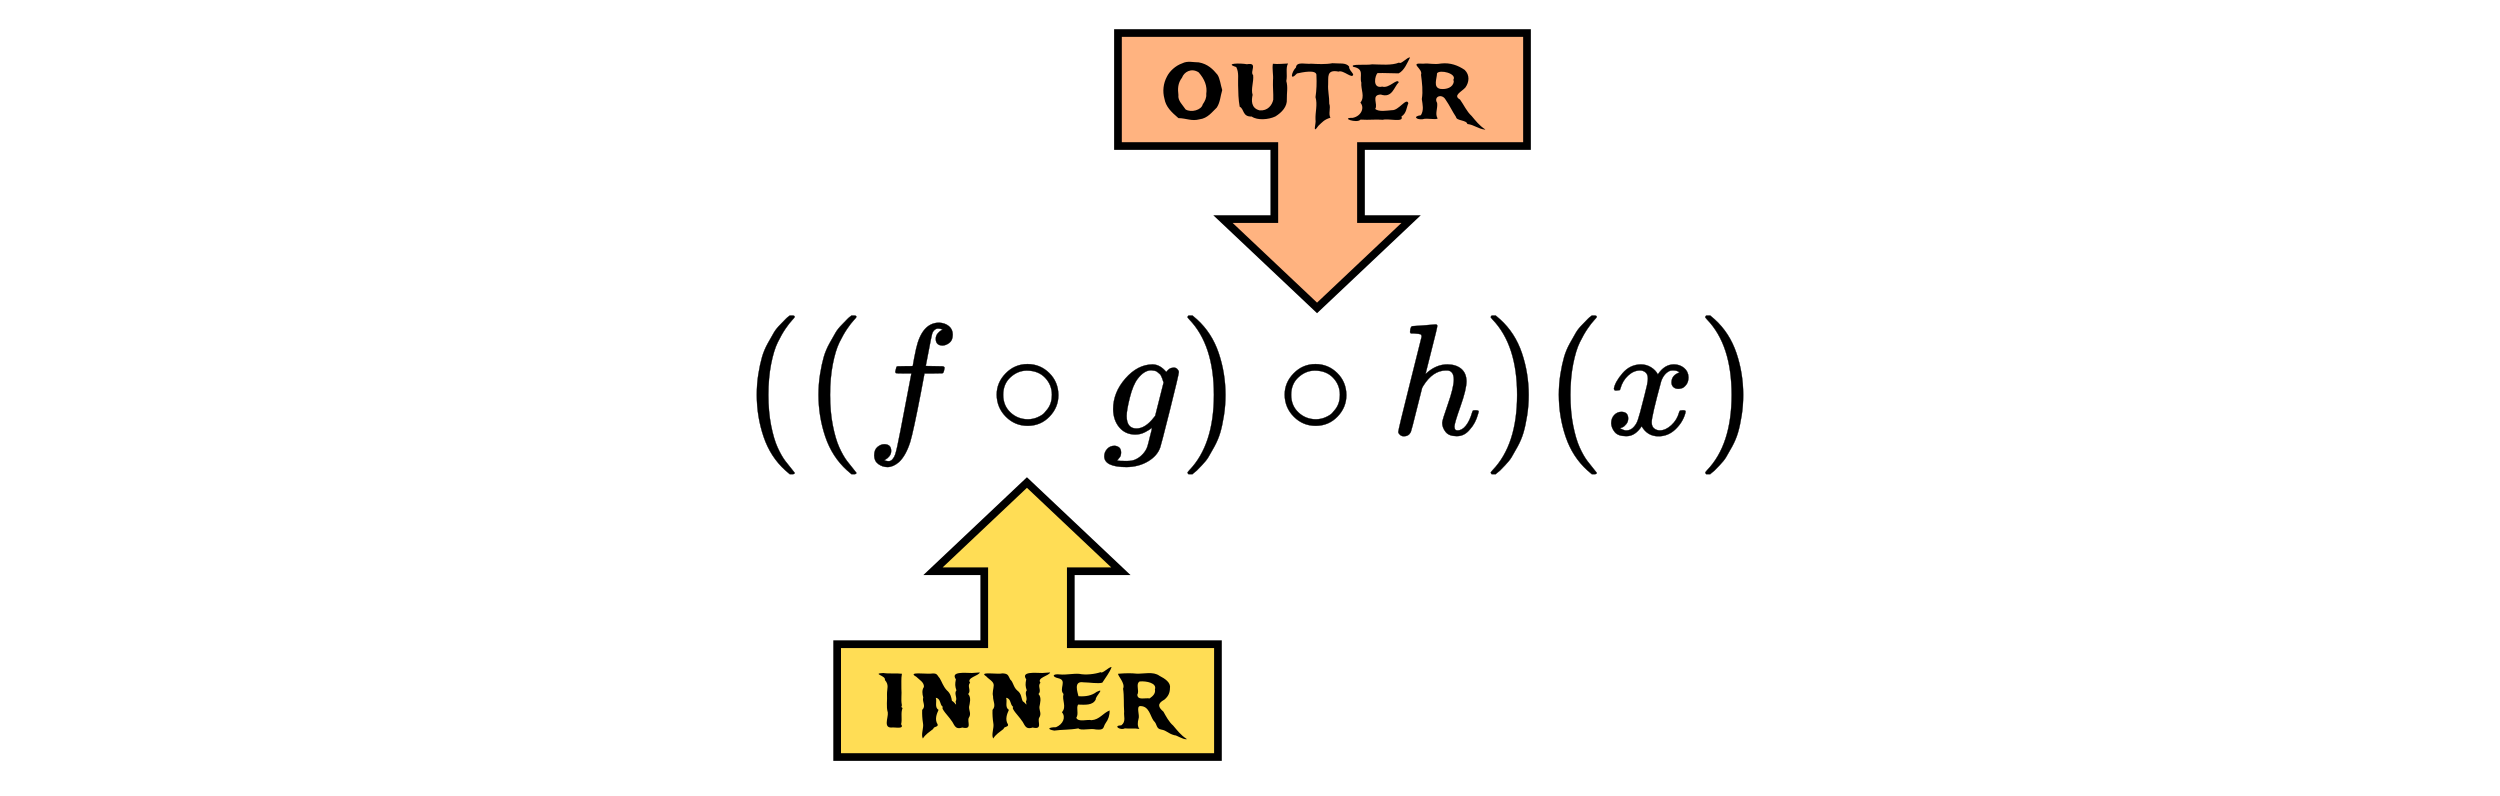
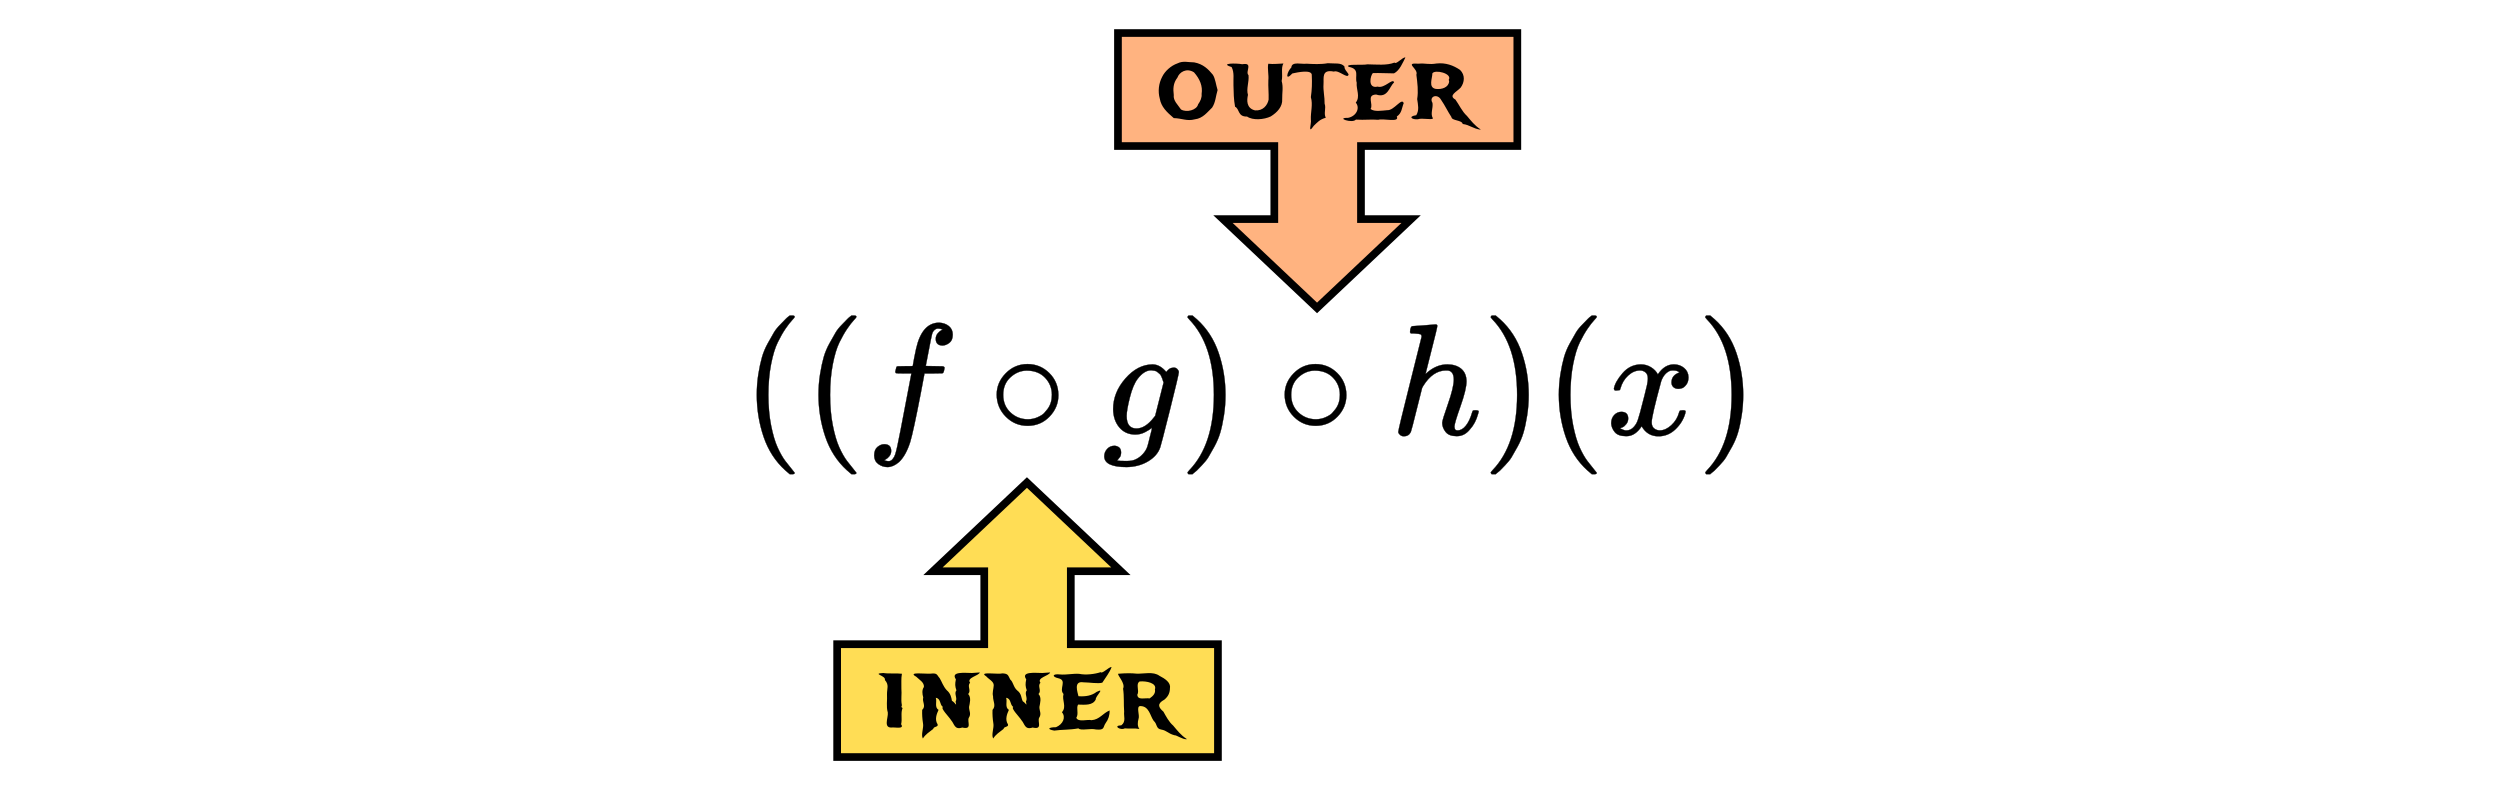
<svg xmlns="http://www.w3.org/2000/svg" width="330" height="105">
  <g style="display:inline">
-     <path d="M168.21 19.277v9.644h-6.778l12.418 11.725 12.417-11.725h-6.618v-9.644h21.915V4.362h-53.992v14.915z" style="display:inline;fill:#ffb380;fill-opacity:1;stroke:#000;stroke-width:1.017;stroke-miterlimit:4;stroke-dasharray:none" />
+     <path d="M99.896 52.123q0-1.445.209-2.744.21-1.298.482-2.24.272-.943.775-1.844.502-.9.796-1.403.293-.503.88-1.09.586-.586.69-.711.105-.126.524-.44h.356q.293 0 .293.188 0 .063-.356.44t-.859 1.11q-.502.733-1.026 1.802-.523 1.068-.88 2.89-.355 1.822-.355 4.042 0 2.22.356 4.021.356 1.801.858 2.911.503 1.11 1.027 1.802.523.69.88 1.11.355.419.355.44 0 .188-.314.188h-.335l-.586-.503q-1.97-1.78-2.87-4.44-.9-2.66-.9-5.529zm8.147 0q0-1.445.21-2.744.209-1.298.48-2.24.273-.943.776-1.844.503-.9.796-1.403.293-.503.88-1.09.586-.586.69-.711.105-.126.524-.44h.356q.293 0 .293.188 0 .063-.356.44t-.858 1.11q-.503.733-1.027 1.802-.523 1.068-.88 2.89-.355 1.822-.355 4.042 0 2.22.356 4.021.356 1.801.858 2.911.503 1.11 1.027 1.802.523.69.88 1.11.355.419.355.44 0 .188-.314.188h-.335l-.586-.503q-1.969-1.78-2.87-4.44-.9-2.66-.9-5.529zm8.671 8.629q.042 0 .125.042.084.042.23.063.147.02.252.02.272 0 .503-.272.23-.272.335-.607.21-.566.712-3.205.502-2.638.963-5.026.461-2.388.461-2.409v-.062h-.984q-.985 0-1.048-.042-.083-.063-.083-.21l.146-.586q.042-.105.168-.105.125 0 .984-.02 1.006 0 1.006-.022 0-.042.188-1.047t.251-1.215q.775-3.456 3.058-3.456.775.042 1.278.461.502.42.502 1.11 0 .754-.44 1.09-.44.334-.88.355-.92 0-.92-.88 0-.397.23-.69.23-.294.502-.44l.189-.105q-.335-.126-.628-.126-.252 0-.482.21-.23.21-.314.586-.147.608-.335 1.634-.189 1.026-.335 1.738-.147.712-.147.754 0 .042 1.152.042.942 0 1.089.021.147.021.23.126.021.084-.042.356-.062.272-.104.335-.042.105-.189.105-.146 0-1.13.02h-1.174l-.481 2.556q-1.006 5.194-1.404 6.492-.565 1.78-1.466 2.64-.775.67-1.529.67-.67 0-1.214-.398-.545-.398-.545-1.131 0-.775.44-1.131t.88-.356q.921 0 .921.88 0 .397-.23.69-.23.294-.503.44zm14.849-8.65q0-1.613 1.194-2.827 1.194-1.215 2.869-1.215 1.676 0 2.87 1.173 1.193 1.173 1.214 2.91 0 1.635-1.173 2.85-1.173 1.214-2.89 1.214-1.676 0-2.87-1.194-1.193-1.194-1.214-2.911zm3.98-3.183q-1.195 0-2.158.88-.963.879-.963 2.324 0 1.403.942 2.304.943.9 2.283.921.712 0 1.32-.272.607-.272.858-.544.251-.273.44-.524.586-.775.586-1.885 0-1.32-.9-2.262t-2.409-.942zm16.524 7.539q-.314.273-.921.587-.608.314-1.278.314-1.32 0-2.115-.942-.796-.943-.817-2.409 0-2.2 1.612-4.042 1.613-1.843 3.582-1.864.984 0 1.822 1.005l.063-.084q.042-.063.105-.125.062-.063.188-.168.126-.105.272-.147.147-.041.335-.062.294 0 .482.188.189.189.21.398 0 .314-1.194 5.069-1.194 4.754-1.257 4.859-.377 1.13-1.613 1.864-1.235.733-2.827.754-2.953 0-2.953-1.425 0-.544.377-.963.377-.419.963-.419.314 0 .587.189.272.188.293.649 0 .21-.042.398-.042.188-.147.293-.104.105-.167.21-.063.104-.147.167l-.042.042h.021q.21.063 1.257.063.796 0 1.257-.252.481-.23.9-.69.419-.462.587-.985.125-.398.335-1.299.272-1.005.272-1.173zm1.529-5.969-.084-.23q-.063-.23-.105-.314-.041-.084-.125-.293-.084-.21-.21-.294-.125-.083-.272-.23-.147-.147-.377-.188-.23-.042-.46-.063-.922 0-1.78 1.11-.63.817-1.048 2.492-.419 1.676-.419 2.43 0 1.654 1.299 1.654 1.172 0 2.303-1.466l.168-.21zm3.267-8.817.084-.021h.46l.587.503q1.969 1.78 2.87 4.44.9 2.66.9 5.529 0 1.424-.21 2.744-.209 1.32-.481 2.24-.272.922-.775 1.844-.503.921-.796 1.403-.293.482-.858 1.068-.566.587-.67.691-.105.105-.482.398l-.084.084h-.482q-.063 0-.105-.063-.042-.063-.062-.188.02-.021.23-.273 3.246-3.372 3.246-9.948 0-6.576-3.246-9.948-.21-.252-.23-.273 0-.167.104-.23zm12.713 10.43q0-1.613 1.194-2.827 1.194-1.215 2.87-1.215 1.675 0 2.869 1.173 1.194 1.173 1.214 2.91 0 1.635-1.172 2.85-1.173 1.214-2.89 1.214-1.676 0-2.87-1.194-1.194-1.194-1.215-2.911zm3.98-3.183q-1.194 0-2.158.88-.963.879-.963 2.324 0 1.403.942 2.304.943.9 2.283.921.712 0 1.32-.272.607-.272.859-.544.25-.273.44-.524.586-.775.586-1.885 0-1.32-.9-2.262-.901-.942-2.41-.942zm12.88-5.865q.021 0 1.508-.104 1.487-.105 1.53-.126.25 0 .25.188 0 .23-.754 3.163-.795 3.1-.795 3.162 0 .042.146-.104 1.278-1.131 2.723-1.131 1.13 0 1.822.565.691.566.712 1.655 0 1.068-.796 3.309t-.796 2.68q.021.294.105.399.084.104.314.104.587 0 1.09-.628.502-.628.816-1.717.063-.23.126-.273.063-.041.335-.041.419 0 .419.167 0 .021-.084.314-.335 1.236-1.068 2.032-.712.9-1.697.9h-.104q-.985 0-1.425-.565-.44-.566-.44-1.194 0-.335.755-2.471.754-2.137.775-3.205 0-1.235-.922-1.235h-.105q-1.738 0-3.016 2.052l-.146.272-.712 2.828q-.67 2.723-.775 2.974-.273.565-.922.565-.293 0-.502-.188-.21-.189-.23-.377 0-.293 1.528-6.367l1.55-6.2q0-.272-.147-.335-.146-.062-.817-.104h-.44q-.125-.126-.125-.168 0-.042.042-.398.105-.398.272-.398zm10.451-1.382.084-.021h.46l.587.503q1.969 1.78 2.87 4.44.9 2.66.9 5.529 0 1.424-.21 2.744-.209 1.32-.481 2.24-.272.922-.775 1.844-.503.921-.796 1.403-.293.482-.859 1.068-.565.587-.67.691-.104.105-.481.398l-.084.084h-.482q-.063 0-.105-.063-.042-.063-.062-.188.02-.021.23-.273 3.246-3.372 3.246-9.948 0-6.576-3.246-9.948-.21-.252-.23-.273 0-.167.104-.23zm8.88 10.451q0-1.445.21-2.744.21-1.298.482-2.24.272-.943.775-1.844.502-.9.795-1.403.294-.503.88-1.09.587-.586.691-.711.105-.126.524-.44h.356q.293 0 .293.188 0 .063-.356.44t-.859 1.11q-.502.733-1.026 1.802-.523 1.068-.88 2.89-.356 1.822-.356 4.042 0 2.22.356 4.021.357 1.801.86 2.911.502 1.11 1.025 1.802.524.69.88 1.11.356.419.356.44 0 .188-.314.188h-.335l-.587-.503q-1.968-1.78-2.869-4.44-.9-2.66-.9-5.529zm7.268-.817q.147-.88 1.131-2.031.984-1.152 2.43-1.173.733 0 1.34.377.607.377.9.942.88-1.32 2.116-1.32.775 0 1.34.462.566.46.587 1.235 0 .608-.293.985-.294.377-.566.46-.272.084-.482.084-.398 0-.649-.23t-.251-.608q0-.963 1.047-1.32-.23-.271-.838-.271-.272 0-.398.042-.796.335-1.173 1.382-1.256 4.628-1.256 5.403 0 .587.335.838t.733.251q.775 0 1.529-.69.754-.692 1.026-1.697.063-.21.126-.23.062-.021.335-.042h.084q.314 0 .314.167 0 .021-.042.23-.335 1.194-1.299 2.116-.963.921-2.24.921-1.467 0-2.22-1.32-.86 1.3-1.97 1.3h-.125q-1.026 0-1.466-.545-.44-.545-.461-1.152 0-.67.398-1.09.398-.418.942-.418.901 0 .901.88 0 .419-.251.733-.252.314-.482.419-.23.104-.272.104l-.063.021q0 .021.126.084.125.063.335.147.21.083.398.062.754 0 1.298-.942.189-.335.482-1.424.293-1.09.586-2.262.294-1.173.335-1.382.105-.566.105-.817 0-.587-.314-.838t-.712-.251q-.838 0-1.57.67-.734.67-1.027 1.717-.042.189-.105.21-.063.02-.335.042h-.293q-.126-.126-.126-.23zm12.169-9.634.083-.021h.461l.587.503q1.968 1.78 2.869 4.44.9 2.66.9 5.529 0 1.424-.209 2.744-.21 1.32-.482 2.24-.272.922-.775 1.844-.502.921-.796 1.403-.293.482-.858 1.068-.566.587-.67.691-.105.105-.482.398l-.084.084h-.481q-.063 0-.105-.063-.042-.063-.063-.188.02-.021.23-.273 3.247-3.372 3.247-9.948 0-6.576-3.247-9.948-.21-.252-.23-.273 0-.167.105-.23z" style="stroke:#000;stroke-width:.04;stroke-dasharray:none;stroke-opacity:1" />
+     <path d="M-104.68 12.385q0-1.836 1.23-3.067 1.23-1.24 3.028-1.24 1.806 0 3.037 1.24 1.23 1.24 1.23 3.067 0 2.021-1.25 3.183-1.25 1.153-3.017 1.153-1.768 0-3.018-1.172-1.24-1.182-1.24-3.164zm1.62.049q0 2.128.694 2.988.694.85 1.944.85 1.279 0 1.953-.85.683-.86.683-2.988 0-2.11-.674-3.008-.673-.899-1.962-.899-1.28 0-1.963.899-.674.888-.674 3.008zM-85.73 8.4v5.244q0 1.309.04 1.641.038.332.282.498.254.166.899.166v.45q-1.485.019-2.168.312h-.117q-.313-.537-.332-1.856-.596.928-1.368 1.397-.761.469-1.69.469-.8 0-1.415-.362-.615-.37-.85-.898-.224-.527-.224-1.592v-2.725q0-1.386-.05-1.689-.048-.313-.312-.459-.254-.146-.947-.146V8.4h2.715v5.547q0 .82.098 1.192.097.37.498.654.4.273.927.273.752 0 1.436-.488.684-.498.928-1.045.254-.557.254-1.582v-1.807q0-1.308-.03-1.591-.029-.284-.254-.489-.214-.214-.908-.214h-.205V8.4Zm8.217.45h-2.412v4.834q0 1.113.097 1.503.098.381.41.616.323.234.684.234.703 0 1.22-.8l.313.185q-.302.644-.898.976-.586.323-1.192.323-.703 0-1.24-.41-.527-.42-.664-.977-.127-.557-.127-1.953V8.85h-1.162V8.4q.8-.02 1.436-.674.634-.654.81-1.835h.313V8.4h2.412zm9.33 2.255h-5.576q-.04.577-.04.86 0 2.11.655 3.174.664 1.054 1.973 1.054 1.777 0 2.519-1.592h.469q-.313.997-1.24 1.563-.928.557-2.022.557-1.016 0-1.924-.508-.898-.518-1.474-1.455-.577-.938-.577-2.276 0-1.894 1.114-3.144 1.113-1.26 2.783-1.26 1.572 0 2.432.957.859.957.908 2.07zm-1.71-.39q.03-.225.03-.4 0-.86-.508-1.329-.498-.478-1.23-.478-1.777 0-2.12 2.207zm6.802-.596q.332-.87 1.074-1.455.752-.586 1.465-.586.644 0 1.015.4.371.4.371.82 0 .284-.195.489-.185.205-.459.205-.488 0-.742-.723-.176-.488-.527-.488-.42 0-1.006.576-.586.567-.752 1.182-.166.615-.166 1.69v1.425q0 1.28.029 1.612.04.332.283.507.244.176.87.176h.273v.45h-4.248v-.45h.205q.586 0 .83-.156.254-.166.303-.46.048-.292.048-1.679v-2.256q0-1.289-.039-1.611-.029-.332-.273-.508-.244-.185-.87-.185h-.204v-.44q.918-.107 2.402-.576.283.772.313 2.041z" aria-label="outer" style="font-size:20px;line-height:1.2;font-family:Baskerville;-inkscape-font-specification:Baskerville;text-align:center;letter-spacing:1px;text-anchor:middle;stroke:#000;stroke-width:.05;stroke-miterlimit:2" />
+     <path d="M-142.378 84.457q0-.42.293-.722.303-.303.723-.303t.713.303q.293.302.293.722 0 .43-.293.733-.293.302-.713.302t-.723-.302q-.293-.303-.293-.733zm1.885 4.082v5.576q0 1.28.04 1.612.038.332.283.508.244.175.869.175h.205v.45h-4.307v-.45h.332q.693 0 .899-.195.214-.205.244-.478.039-.284.039-1.622v-2.421q0-1.407-.137-1.72-.127-.312-.351-.39-.215-.078-.762-.078h-.264v-.45q1.738-.175 2.695-.517zm5.531 0h.264q.225.606.254 1.65.703-.83 1.475-1.24.771-.41 1.611-.41.957 0 1.562.4.616.401.791.987.176.576.176 1.69v2.5q0 1.386.05 1.689.048.303.302.459.263.146.957.146v.45h-4.092v-.45h.186q.703 0 .918-.205.214-.205.244-.478.029-.274.029-1.612v-2.578q0-.947-.098-1.347-.088-.41-.498-.723-.4-.312-1.025-.312-.713 0-1.367.43-.645.42-1.221 1.269v3.261q0 1.387.049 1.69.058.303.312.459.264.146.967.146v.45h-4.043v-.45q.674 0 .938-.136.263-.137.322-.41.068-.284.068-1.749v-2.382q0-1.397-.058-1.69-.05-.303-.313-.449-.254-.156-.957-.156v-.45q1.074-.117 2.197-.449zm11.625 0h.264q.225.606.254 1.65.703-.83 1.475-1.24.771-.41 1.611-.41.957 0 1.562.4.616.401.791.987.176.576.176 1.69v2.5q0 1.386.05 1.689.048.303.302.459.263.146.957.146v.45h-4.092v-.45h.186q.703 0 .918-.205.214-.205.244-.478.029-.274.029-1.612v-2.578q0-.947-.098-1.347-.088-.41-.498-.723-.4-.312-1.025-.312-.713 0-1.367.43-.645.42-1.221 1.269v3.261q0 1.387.049 1.69.058.303.312.459.264.146.967.146v.45h-4.043v-.45q.674 0 .938-.136.263-.137.322-.41.068-.284.068-1.749v-2.382q0-1.397-.058-1.69-.05-.303-.313-.449-.254-.156-.957-.156v-.45q1.074-.117 2.197-.449zm16.86 3.028h-5.576q-.04.576-.04.859 0 2.11.655 3.174.664 1.055 1.973 1.055 1.777 0 2.519-1.592h.469q-.313.996-1.24 1.562-.928.557-2.022.557-1.016 0-1.924-.508-.898-.518-1.474-1.455-.577-.938-.577-2.275 0-1.895 1.114-3.145 1.113-1.26 2.783-1.26 1.572 0 2.432.957.859.957.908 2.07zm-1.71-.391q.03-.225.03-.4 0-.86-.508-1.329-.498-.478-1.23-.478-1.777 0-2.12 2.207zm6.802-.596q.332-.869 1.074-1.455.752-.586 1.465-.586.644 0 1.015.4.371.401.371.821 0 .283-.195.488-.185.205-.459.205-.488 0-.742-.722-.176-.489-.527-.489-.42 0-1.006.577-.586.566-.752 1.181-.166.615-.166 1.69v1.425q0 1.28.029 1.612.04.332.283.508.244.175.87.175h.273v.45h-4.248v-.45h.205q.586 0 .83-.156.254-.166.303-.459.048-.293.048-1.68V91.86q0-1.29-.039-1.612-.029-.332-.273-.508-.244-.185-.87-.185h-.204v-.44q.918-.107 2.402-.576.283.772.313 2.041z" aria-label="inner" style="font-size:20px;line-height:1.2;font-family:Baskerville;-inkscape-font-specification:Baskerville;text-align:center;letter-spacing:1px;text-anchor:middle;stroke:#000;stroke-width:.05;stroke-miterlimit:2" />
+     <text xml:space="preserve" x="102.151" y="75.408" style="font-style:normal;font-variant:normal;font-weight:400;font-stretch:normal;font-size:20px;line-height:1.2;font-family:Baskerville;-inkscape-font-specification:Baskerville;text-align:center;letter-spacing:1px;text-anchor:middle;fill:#000;stroke:#f0f;stroke-width:1;stroke-miterlimit:2;stroke-dasharray:none" />
+   </g>
+   <g style="display:inline">
+     <path d="M168.21 19.277v9.644h-6.778l12.418 11.725 12.417-11.725h-6.618v-9.644h20.638V4.362h-52.715v14.915z" style="display:inline;fill:#ffb380;fill-opacity:1;stroke:#000;stroke-width:1.017;stroke-miterlimit:4;stroke-dasharray:none" />
    <path d="M129.922 85.034v-9.631h-6.768l12.401-11.71 12.401 11.71h-6.61v9.631h19.423V99.93h-50.265V85.034Z" style="display:inline;fill:#fd5;fill-opacity:1;stroke:#000;stroke-width:1.016;stroke-miterlimit:4;stroke-dasharray:none" />
-     <path d="M99.896 52.123q0-1.445.209-2.744.21-1.298.482-2.24.272-.943.775-1.844.502-.9.796-1.403.293-.503.88-1.09.586-.586.69-.711.105-.126.524-.44h.356q.293 0 .293.188 0 .063-.356.44t-.859 1.11q-.502.733-1.026 1.802-.523 1.068-.88 2.89-.355 1.822-.355 4.042 0 2.22.356 4.021.356 1.801.858 2.911.503 1.11 1.027 1.802.523.69.88 1.11.355.419.355.44 0 .188-.314.188h-.335l-.586-.503q-1.97-1.78-2.87-4.44-.9-2.66-.9-5.529zm8.147 0q0-1.445.21-2.744.209-1.298.48-2.24.273-.943.776-1.844.503-.9.796-1.403.293-.503.88-1.09.586-.586.69-.711.105-.126.524-.44h.356q.293 0 .293.188 0 .063-.356.44t-.858 1.11q-.503.733-1.027 1.802-.523 1.068-.88 2.89-.355 1.822-.355 4.042 0 2.22.356 4.021.356 1.801.858 2.911.503 1.11 1.027 1.802.523.69.88 1.11.355.419.355.44 0 .188-.314.188h-.335l-.586-.503q-1.969-1.78-2.87-4.44-.9-2.66-.9-5.529zm8.671 8.629q.042 0 .125.042.084.042.23.063.147.02.252.02.272 0 .503-.272.23-.272.335-.607.21-.566.712-3.205.502-2.638.963-5.026.461-2.388.461-2.409v-.062h-.984q-.985 0-1.048-.042-.083-.063-.083-.21l.146-.586q.042-.105.168-.105.125 0 .984-.02 1.006 0 1.006-.022 0-.042.188-1.047t.251-1.215q.775-3.456 3.058-3.456.775.042 1.278.461.502.42.502 1.11 0 .754-.44 1.09-.44.334-.88.355-.92 0-.92-.88 0-.397.23-.69.23-.294.502-.44l.189-.105q-.335-.126-.628-.126-.252 0-.482.21-.23.21-.314.586-.147.608-.335 1.634-.189 1.026-.335 1.738-.147.712-.147.754 0 .042 1.152.042.942 0 1.089.021.147.021.23.126.021.084-.042.356-.062.272-.104.335-.042.105-.189.105-.146 0-1.13.02h-1.174l-.481 2.556q-1.006 5.194-1.404 6.492-.565 1.78-1.466 2.64-.775.67-1.529.67-.67 0-1.214-.398-.545-.398-.545-1.131 0-.775.44-1.131t.88-.356q.921 0 .921.88 0 .397-.23.69-.23.294-.503.44zm14.849-8.65q0-1.613 1.194-2.827 1.194-1.215 2.869-1.215 1.676 0 2.87 1.173 1.193 1.173 1.214 2.91 0 1.635-1.173 2.85-1.173 1.214-2.89 1.214-1.676 0-2.87-1.194-1.193-1.194-1.214-2.911zm3.98-3.183q-1.195 0-2.158.88-.963.879-.963 2.324 0 1.403.942 2.304.943.9 2.283.921.712 0 1.32-.272.607-.272.858-.544.251-.273.44-.524.586-.775.586-1.885 0-1.32-.9-2.262t-2.409-.942zm16.524 7.539q-.314.273-.921.587-.608.314-1.278.314-1.32 0-2.115-.942-.796-.943-.817-2.409 0-2.2 1.612-4.042 1.613-1.843 3.582-1.864.984 0 1.822 1.005l.063-.084q.042-.063.105-.125.062-.063.188-.168.126-.105.272-.147.147-.041.335-.062.294 0 .482.188.189.189.21.398 0 .314-1.194 5.069-1.194 4.754-1.257 4.859-.377 1.13-1.613 1.864-1.235.733-2.827.754-2.953 0-2.953-1.425 0-.544.377-.963.377-.419.963-.419.314 0 .587.189.272.188.293.649 0 .21-.042.398-.042.188-.147.293-.104.105-.167.21-.063.104-.147.167l-.042.042h.021q.21.063 1.257.063.796 0 1.257-.252.481-.23.9-.69.419-.462.587-.985.125-.398.335-1.299.272-1.005.272-1.173zm1.529-5.969-.084-.23q-.063-.23-.105-.314-.041-.084-.125-.293-.084-.21-.21-.294-.125-.083-.272-.23-.147-.147-.377-.188-.23-.042-.46-.063-.922 0-1.78 1.11-.63.817-1.048 2.492-.419 1.676-.419 2.43 0 1.654 1.299 1.654 1.172 0 2.303-1.466l.168-.21zm3.267-8.817.084-.021h.46l.587.503q1.969 1.78 2.87 4.44.9 2.66.9 5.529 0 1.424-.21 2.744-.209 1.32-.481 2.24-.272.922-.775 1.844-.503.921-.796 1.403-.293.482-.858 1.068-.566.587-.67.691-.105.105-.482.398l-.084.084h-.482q-.063 0-.105-.063-.042-.063-.062-.188.02-.021.23-.273 3.246-3.372 3.246-9.948 0-6.576-3.246-9.948-.21-.252-.23-.273 0-.167.104-.23zm12.713 10.43q0-1.613 1.194-2.827 1.194-1.215 2.87-1.215 1.675 0 2.869 1.173 1.194 1.173 1.214 2.91 0 1.635-1.172 2.85-1.173 1.214-2.89 1.214-1.676 0-2.87-1.194-1.194-1.194-1.215-2.911zm3.98-3.183q-1.194 0-2.158.88-.963.879-.963 2.324 0 1.403.942 2.304.943.9 2.283.921.712 0 1.32-.272.607-.272.859-.544.25-.273.44-.524.586-.775.586-1.885 0-1.32-.9-2.262-.901-.942-2.41-.942zm12.88-5.865q.021 0 1.508-.104 1.487-.105 1.53-.126.25 0 .25.188 0 .23-.754 3.163-.795 3.1-.795 3.162 0 .042.146-.104 1.278-1.131 2.723-1.131 1.13 0 1.822.565.691.566.712 1.655 0 1.068-.796 3.309t-.796 2.68q.021.294.105.399.084.104.314.104.587 0 1.09-.628.502-.628.816-1.717.063-.23.126-.273.063-.041.335-.041.419 0 .419.167 0 .021-.084.314-.335 1.236-1.068 2.032-.712.9-1.697.9h-.104q-.985 0-1.425-.565-.44-.566-.44-1.194 0-.335.755-2.471.754-2.137.775-3.205 0-1.235-.922-1.235h-.105q-1.738 0-3.016 2.052l-.146.272-.712 2.828q-.67 2.723-.775 2.974-.273.565-.922.565-.293 0-.502-.188-.21-.189-.23-.377 0-.293 1.528-6.367l1.55-6.2q0-.272-.147-.335-.146-.062-.817-.104h-.44q-.125-.126-.125-.168 0-.042.042-.398.105-.398.272-.398zm10.451-1.382.084-.021h.46l.587.503q1.969 1.78 2.87 4.44.9 2.66.9 5.529 0 1.424-.21 2.744-.209 1.32-.481 2.24-.272.922-.775 1.844-.503.921-.796 1.403-.293.482-.859 1.068-.565.587-.67.691-.104.105-.481.398l-.084.084h-.482q-.063 0-.105-.063-.042-.063-.062-.188.02-.021.23-.273 3.246-3.372 3.246-9.948 0-6.576-3.246-9.948-.21-.252-.23-.273 0-.167.104-.23zm8.88 10.451q0-1.445.21-2.744.21-1.298.482-2.24.272-.943.775-1.844.502-.9.795-1.403.294-.503.88-1.09.587-.586.691-.711.105-.126.524-.44h.356q.293 0 .293.188 0 .063-.356.44t-.859 1.11q-.502.733-1.026 1.802-.523 1.068-.88 2.89-.356 1.822-.356 4.042 0 2.22.356 4.021.357 1.801.86 2.911.502 1.11 1.025 1.802.524.69.88 1.11.356.419.356.44 0 .188-.314.188h-.335l-.587-.503q-1.968-1.78-2.869-4.44-.9-2.66-.9-5.529zm7.268-.817q.147-.88 1.131-2.031.984-1.152 2.43-1.173.733 0 1.34.377.607.377.9.942.88-1.32 2.116-1.32.775 0 1.34.462.566.46.587 1.235 0 .608-.293.985-.294.377-.566.46-.272.084-.482.084-.398 0-.649-.23t-.251-.608q0-.963 1.047-1.32-.23-.271-.838-.271-.272 0-.398.042-.796.335-1.173 1.382-1.256 4.628-1.256 5.403 0 .587.335.838t.733.251q.775 0 1.529-.69.754-.692 1.026-1.697.063-.21.126-.23.062-.021.335-.042h.084q.314 0 .314.167 0 .021-.042.23-.335 1.194-1.299 2.116-.963.921-2.24.921-1.467 0-2.22-1.32-.86 1.3-1.97 1.3h-.125q-1.026 0-1.466-.545-.44-.545-.461-1.152 0-.67.398-1.09.398-.418.942-.418.901 0 .901.88 0 .419-.251.733-.252.314-.482.419-.23.104-.272.104l-.063.021q0 .021.126.084.125.063.335.147.21.083.398.062.754 0 1.298-.942.189-.335.482-1.424.293-1.09.586-2.262.294-1.173.335-1.382.105-.566.105-.817 0-.587-.314-.838t-.712-.251q-.838 0-1.57.67-.734.67-1.027 1.717-.042.189-.105.21-.063.02-.335.042h-.293q-.126-.126-.126-.23zm12.169-9.634.083-.021h.461l.587.503q1.968 1.78 2.869 4.44.9 2.66.9 5.529 0 1.424-.209 2.744-.21 1.32-.482 2.24-.272.922-.775 1.844-.502.921-.796 1.403-.293.482-.858 1.068-.566.587-.67.691-.105.105-.482.398l-.084.084h-.481q-.063 0-.105-.063-.042-.063-.063-.188.02-.021.23-.273 3.247-3.372 3.247-9.948 0-6.576-3.247-9.948-.21-.252-.23-.273 0-.167.105-.23z" style="stroke:#000;stroke-width:.04;stroke-dasharray:none;stroke-opacity:1" />
-     <path d="M161.334 11.888c-.258.844-.249 1.586-.72 2.313-.62.58-1.195 1.42-2.285 1.55-1.039.278-1.697-.137-2.778-.16-.951-.812-1.66-1.499-1.845-2.56a3.95 3.95 0 0 1 .325-2.912c.345-.713 1.136-1.454 2.017-1.757.725-.371 1.456-.126 2.193-.129 1.19.212 1.882.917 2.46 1.624.338.489.427 1.404.633 2.03zm-2.11.516c.165-1.027-.224-1.974-1.001-2.854-.995-.641-1.95-.01-2.193.695-.573.742-.578 1.498-.479 2.295-.1.749.554 1.303.95 1.907.74.452 2.093.078 2.258-.668.307-.43.518-.897.466-1.375zm10.797-4.023c-.35.606-.052 1.481-.228 2.313.237.827.048 1.581.07 2.387.071.981-.654 1.758-1.512 2.289-.894.428-2.379.546-3.129.012-1.248.05-.975-1.03-1.582-1.292-.181-.992-.188-1.875-.21-2.842-.039-.811.14-1.661-.247-2.4-1.668-.514.604-.53 1.406-.369 1.521-.272.341 1.003.827 1.44.096.925-.322 1.806-.07 2.608-.157.662-.244 1.765.931 2.043 1.056.088 1.647-.69 1.793-1.415.03-.874-.073-1.704-.035-2.56.074-.698-.14-1.49-.013-2.18.684.085 1.49-.024 2-.034zm8.6 1.415c-.04.75-1.304-.618-1.934-.345-1.663-.335-1.31.843-1.371 1.661-.062.869.166 1.677.145 2.569.23.601-.15 1.287.154 1.861-.815.226-1.105.616-1.582 1.058-.865 1.252-.263-.343-.387-.812-.048-.979.295-1.974 0-2.965.143-.954.17-1.875.123-2.843.109-.887-1.962-.412-2.566-.283-1.047 1.124-.684-.268-.133-.793.046-.848 1.41-.388 1.987-.496.853.048 1.916.104 2.821-.064.939.086 1.76-.118 2.206.437-.023.408.301.62.537 1.015zm7.509-2.215c-.347.669-.753 1.727-1.512 2.104-.677.005-2.002-.072-2.777-.037-.333.26-.75 2.103.615 1.784.923.292 1.977-1.174 2.18-.566-.628.573-.835 2.134-2.373 1.612-1.34.046-.312 1.293-.739 1.907.5.407 1.537.212 2.198.16.91.077 1.934-1.731 2.18-.923-.264.617-.228 1.313-.915 1.76.416.843-1.746.216-2.449.43-1.019-.085-1.715.054-2.947-.024-.475.547-2.759-.253-1.02-.234 1.127-.234 1.584-1.346 1.002-2.005.637-.803.035-1.738.123-2.646-.276-.85.465-1.793-1.055-2.08-.564-.43 1.806-.182 2.479-.332 1.144.018 2.57.177 3.568-.233.215.315 1.047-.73 1.442-.677zm9.918 9.536c-1.006-.128-1.42-.632-2.356-.75-.113-.548-1.452-.403-1.494-.923-.48-.712-.834-1.508-1.371-2.277-.483-.873-1.636-.431-1.125.419.103.739-.328 1.439.07 2.054-.278.225-1.434-.103-1.986.099-.815.088-1.348-.378-.229-.53.422-.692.224-1.392.123-2.128.174-1.07.029-2.148-.105-3.211.314-.826-1.704-1.615.281-1.465.963-.083 1.331.153 2.39-.024 1.191-.131 2.223.251 3.095.849.7.686.591 1.634.087 2.325-.515.576-1.686 1.041-.703 1.588.495.683.867 1.561 1.53 2.165.53.63 1.015 1.267 1.775 1.76zm-4.202-6.583c.514-.847-1.839-1.394-2.162-.849.01.63-.577 1.87.449 2.049.783.103 1.7-.185 1.766-.99l-.053-.21z" style="font-size:18px;line-height:1.2;font-family:&quot;Metal Mania&quot;;-inkscape-font-specification:&quot;Metal Mania&quot;;text-align:center;letter-spacing:.9px;text-anchor:middle;stroke-width:.9;stroke-miterlimit:2" />
-     <path d="M119.14 93.462c-.282.668-.011 1.435-.193 2.14.483.683-.853.387-1.09.42-1.352.185-.58-1.281-.667-1.97-.236-.81-.051-1.607-.106-2.436-.009-.732.307-1.201-.281-1.858.191-.582-1.794-.831-.21-.923.727.122 1.74.008 2.46.099-.124.686-.048 1.212-.07 1.956.072.75-.077 1.425.052 2.117.086.173-.21.271.106.455zm10.2-4.7c-.151.461-1.797.682-1.284 1.365-.448.435.208 1.045-.263 1.477.447.469.21 1.227.123 1.709-.014.53.323.9-.036 1.44-.252.498.517 1.605-.861 1.28-1.042.349-1.038-.488-1.459-.947-.28-.466-1.454-1.605-1.09-1.76-.477-.321-.243-1.113-.949-1.218.19.467-.202 1.27.37 1.587-.24.534-.552 1.279-.124 1.92.106.398-.541.24-.58.603-.561.451-1.003.686-1.37 1.267-.29-.515.149-1.405.017-2.03a8.804 8.804 0 0 1-.106-1.747c.554-.53-.034-1.033.14-1.65-.135-.457-.192-.985.089-1.377.05-.62-.61-.951-1.015-1.354-1.275-.698 1.328-.341 1.894-.406.943-.117.817.19 1.195.59.312.504.443 1.047.936 1.594.52.433.608.955.686 1.394.492.283.662.906.488.101.285-.463-.25-1.046.105-1.476-.19-.552-.193-.832-.07-1.452-.74-1.082 1.216-.839 2.127-.837.344-.02.697-.044 1.037-.074zm9.284 0c-.15.461-1.796.682-1.283 1.365-.448.435.208 1.045-.264 1.477.448.469.211 1.227.124 1.709-.014.53.323.9-.036 1.44-.252.498.517 1.605-.86 1.28-1.043.349-1.039-.488-1.46-.947-.28-.466-1.454-1.605-1.09-1.76-.477-.321-.243-1.113-.949-1.218.19.467-.202 1.27.37 1.587-.24.534-.552 1.28-.124 1.92.106.398-.541.24-.58.603-.561.451-1.003.686-1.37 1.267-.29-.515.149-1.405.017-2.03a8.807 8.807 0 0 1-.106-1.747c.51-.566.046-1.129.07-1.797-.133-.462.072-.992.089-1.44.025-.523-.656-.799-1.002-1.205-1.105-.674 1.605-.207 2.162-.382.773.042.722.262 1.02.812.423.352.396 1 .931 1.452.584.437.493.967.72 1.415.472.297.572.785.422.037.285-.463-.25-1.046.106-1.476-.191-.552-.193-.832-.07-1.452-.74-1.082 1.215-.838 2.127-.837.343-.02.697-.044 1.036-.074zm8.107-.714c-.246.712-.774 1.35-1.226 2.064-.563.166-1.697-.041-2.5-.046-1.349-.216-.748 1.328-.65 1.833.928.073 1.763-.075 2.39-.566 1.208-.598-.161.55-.106.996-.392.804-1.386.703-2.338.677-.268.498.123 1.18-.228 1.748.278.622 1.462.164 2.008.31 1.077-.08 1.507-.936 2.386-1.283a2.59 2.59 0 0 1-.527 1.674c-.373.529-.075.957-1.27.837-.716-.194-2.013.207-2.316-.148-1.12.212-2.192.15-3.199.295-1.107-.198-.639-.457.229-.446.94-.385 1.343-1.33.79-1.978.665-.738-.03-1.575.211-2.411-.666-.669.548-1.8-.685-2.074-.89-.194-.787-.63.246-.501.783.076 1.755-.147 2.514-.08.864.181 2.075.036 2.83-.225.203.274 1.08-.714 1.441-.676zm9.918 9.536c-.568.032-1.36-.572-1.617-.53-.885-.236-.975-.616-1.74-.75-.746-.121-.493-.713-1.011-1.163-.466-.646-.586-1.907-1.714-1.938-.662-.059-.085 1.222-.281 1.686-.124.427-.168.975.11 1.332-.692-.123-1.26-.004-1.92-.077-.58.305-1.64-.359-.458-.406.656-.497.286-1.195.37-1.796-.082-1.006.013-2.027-.141-3.04.332-.71-.758-1.744-.65-1.968 1.091-.087 1.743-.083 2.447-.012.925.04 2.18-.323 3.002.283.732.372 1.51.896 1.388 1.598 0 .604-.189 1.096-.738 1.552-.983.528-.807 1-.123 1.587.32.577.732 1.365 1.283 1.833.534.63 1.014 1.267 1.776 1.76zM152.448 91c.299-.831-1.114-1.134-2.022-1.046-.557.369.015 1.21-.299 1.735.015.809 1.087.39 1.618.504.483-.319.817-.71.703-1.193z" aria-label="inner" style="-inkscape-font-specification:&quot;Metal Mania&quot;;stroke-width:.9;stroke-miterlimit:2" />
+     <path d="M160.722 11.888c-.258.844-.25 1.586-.72 2.313-.621.58-1.196 1.42-2.286 1.55-1.038.278-1.697-.137-2.777-.16-.952-.812-1.66-1.499-1.846-2.56a3.95 3.95 0 0 1 .325-2.912c.346-.713 1.137-1.454 2.017-1.757.726-.371 1.457-.126 2.193-.129 1.19.212 1.883.917 2.461 1.624.337.489.427 1.404.633 2.03zm-2.11.516c.165-1.027-.224-1.974-1.002-2.854-.995-.641-1.95-.01-2.192.695-.574.742-.579 1.498-.48 2.295-.1.749.554 1.303.95 1.907.74.452 2.093.078 2.259-.668.307-.43.517-.897.465-1.375zm10.797-4.023c-.35.606-.052 1.481-.229 2.313.238.827.049 1.581.07 2.387.071.981-.653 1.758-1.511 2.289-.895.428-2.38.546-3.13.012-1.248.05-.974-1.03-1.581-1.292-.182-.992-.189-1.875-.211-2.842-.038-.811.14-1.661-.246-2.4-1.669-.514.604-.53 1.406-.369 1.52-.272.34 1.003.826 1.44.097.925-.322 1.806-.07 2.608-.156.662-.244 1.765.932 2.043 1.056.088 1.646-.69 1.792-1.415.03-.874-.072-1.704-.035-2.56.075-.698-.14-1.49-.013-2.18.685.085 1.49-.024 2-.034zm8.6 1.415c-.04.75-1.305-.618-1.935-.345-1.663-.335-1.31.843-1.37 1.661-.063.869.165 1.677.144 2.569.23.601-.15 1.287.154 1.861-.815.226-1.104.616-1.582 1.058-.864 1.252-.263-.343-.387-.812-.048-.979.296-1.974 0-2.965.143-.954.17-1.875.123-2.843.11-.887-1.962-.412-2.566-.283-1.046 1.124-.683-.268-.132-.793.046-.848 1.409-.388 1.987-.496.853.048 1.916.104 2.82-.064.94.086 1.76-.118 2.207.437-.024.408.3.62.536 1.015zm7.508-2.215c-.346.669-.753 1.727-1.511 2.104-.678.005-2.003-.072-2.778-.037-.332.26-.75 2.103.616 1.784.922.292 1.977-1.174 2.18-.566-.629.573-.835 2.134-2.374 1.612-1.34.046-.312 1.293-.738 1.907.5.407 1.536.212 2.197.16.91.077 1.934-1.731 2.18-.923-.263.617-.227 1.313-.914 1.76.415.843-1.746.216-2.45.43-1.018-.085-1.715.054-2.947-.024-.474.547-2.758-.253-1.02-.234 1.127-.234 1.585-1.346 1.003-2.005.636-.803.035-1.738.123-2.646-.276-.85.465-1.793-1.055-2.08-.565-.43 1.806-.182 2.478-.332 1.144.018 2.57.177 3.569-.233.214.315 1.046-.73 1.441-.677zm9.918 9.536c-1.006-.128-1.42-.632-2.355-.75-.114-.548-1.452-.403-1.495-.923-.48-.712-.834-1.508-1.37-2.277-.483-.873-1.636-.431-1.126.419.104.739-.327 1.439.07 2.054-.278.225-1.433-.103-1.986.099-.815.088-1.348-.378-.228-.53.421-.692.224-1.392.123-2.128.173-1.07.028-2.148-.106-3.211.315-.826-1.704-1.615.282-1.465.963-.083 1.33.153 2.39-.024 1.19-.131 2.222.251 3.094.849.7.686.591 1.634.088 2.325-.515.576-1.686 1.041-.703 1.588.495.683.866 1.561 1.53 2.165.529.63 1.015 1.267 1.775 1.76zm-4.201-6.583c.514-.847-1.84-1.394-2.162-.849.009.63-.577 1.87.448 2.049.783.103 1.7-.185 1.767-.99l-.053-.21z" style="font-size:18px;line-height:1.2;font-family:&quot;Metal Mania&quot;;-inkscape-font-specification:&quot;Metal Mania&quot;;text-align:center;letter-spacing:.9px;text-anchor:middle;display:inline;stroke-width:.9;stroke-miterlimit:2" />
+     <path d="M119.14 93.462c-.282.668-.011 1.435-.193 2.14.483.683-.853.387-1.09.42-1.352.185-.58-1.281-.667-1.97-.236-.81-.051-1.607-.106-2.436-.009-.732.307-1.201-.281-1.858.191-.582-1.794-.831-.21-.923.727.122 1.74.008 2.46.099-.124.686-.048 1.212-.07 1.956.072.75-.077 1.425.052 2.117.086.173-.21.271.106.455zm10.2-4.7c-.151.461-1.797.682-1.284 1.365-.448.435.208 1.045-.263 1.477.447.469.21 1.227.123 1.709-.014.53.323.9-.036 1.44-.252.498.517 1.605-.861 1.28-1.042.349-1.038-.488-1.459-.947-.28-.466-1.454-1.605-1.09-1.76-.477-.321-.243-1.113-.949-1.218.19.467-.202 1.27.37 1.587-.24.534-.552 1.279-.124 1.92.106.398-.541.24-.58.603-.561.451-1.003.686-1.37 1.267-.29-.515.149-1.405.017-2.03a8.804 8.804 0 0 1-.106-1.747c.554-.53-.034-1.033.14-1.65-.135-.457-.192-.985.089-1.377.05-.62-.61-.951-1.015-1.354-1.275-.698 1.328-.341 1.894-.406.943-.117.817.19 1.195.59.312.504.443 1.047.936 1.594.52.433.608.955.686 1.394.492.283.662.906.488.101.285-.463-.25-1.046.105-1.476-.19-.552-.193-.832-.07-1.452-.74-1.082 1.216-.839 2.127-.837.344-.02.697-.044 1.037-.074zm9.284 0c-.15.461-1.796.682-1.283 1.365-.448.435.208 1.045-.264 1.477.448.469.211 1.227.124 1.709-.014.53.323.9-.036 1.44-.252.498.517 1.605-.86 1.28-1.043.349-1.039-.488-1.46-.947-.28-.466-1.454-1.605-1.09-1.76-.477-.321-.243-1.113-.949-1.218.19.467-.202 1.27.37 1.587-.24.534-.552 1.28-.124 1.92.106.398-.541.24-.58.603-.561.451-1.003.686-1.37 1.267-.29-.515.149-1.405.017-2.03a8.807 8.807 0 0 1-.106-1.747c.51-.566.046-1.129.07-1.797-.133-.462.072-.992.089-1.44.025-.523-.656-.799-1.002-1.205-1.105-.674 1.605-.207 2.162-.382.773.042.722.262 1.02.812.423.352.396 1 .931 1.452.584.437.493.967.72 1.415.472.297.572.785.422.037.285-.463-.25-1.046.106-1.476-.191-.552-.193-.832-.07-1.452-.74-1.082 1.215-.838 2.127-.837.343-.02.697-.044 1.036-.074zm8.107-.714c-.246.712-.774 1.35-1.226 2.064-.563.166-1.697-.041-2.5-.046-1.349-.216-.748 1.328-.65 1.833.928.073 1.763-.075 2.39-.566 1.208-.598-.161.55-.106.996-.392.804-1.386.703-2.338.677-.268.498.123 1.18-.228 1.748.278.622 1.462.164 2.008.31 1.077-.08 1.507-.936 2.386-1.283a2.59 2.59 0 0 1-.527 1.674c-.373.529-.075.957-1.27.837-.716-.194-2.013.207-2.316-.148-1.12.212-2.192.15-3.199.295-1.107-.198-.639-.457.229-.446.94-.385 1.343-1.33.79-1.978.665-.738-.03-1.575.211-2.411-.666-.669.548-1.8-.685-2.074-.89-.194-.787-.63.246-.501.783.076 1.755-.147 2.514-.08.864.181 2.075.036 2.83-.225.203.274 1.08-.714 1.441-.676zm9.918 9.536c-.568.032-1.36-.572-1.617-.53-.885-.236-.975-.616-1.74-.75-.746-.121-.493-.713-1.011-1.163-.466-.646-.586-1.907-1.714-1.938-.662-.059-.085 1.222-.281 1.686-.124.427-.168.975.11 1.332-.692-.123-1.26-.004-1.92-.077-.58.305-1.64-.359-.458-.406.656-.497.286-1.195.37-1.796-.082-1.006.013-2.027-.141-3.04.332-.71-.758-1.744-.65-1.968 1.091-.087 1.743-.083 2.447-.012.925.04 2.18-.323 3.002.283.732.372 1.51.896 1.388 1.598 0 .604-.189 1.096-.738 1.552-.983.528-.807 1-.123 1.587.32.577.732 1.365 1.283 1.833.534.63 1.014 1.267 1.776 1.76zM152.448 91c.299-.831-1.114-1.134-2.022-1.046-.557.369.015 1.21-.299 1.735.015.809 1.087.39 1.618.504.483-.319.817-.71.703-1.193z" aria-label="inner" style="-inkscape-font-specification:&quot;Metal Mania&quot;;display:inline;stroke-width:.9;stroke-miterlimit:2" />
  </g>
</svg>
